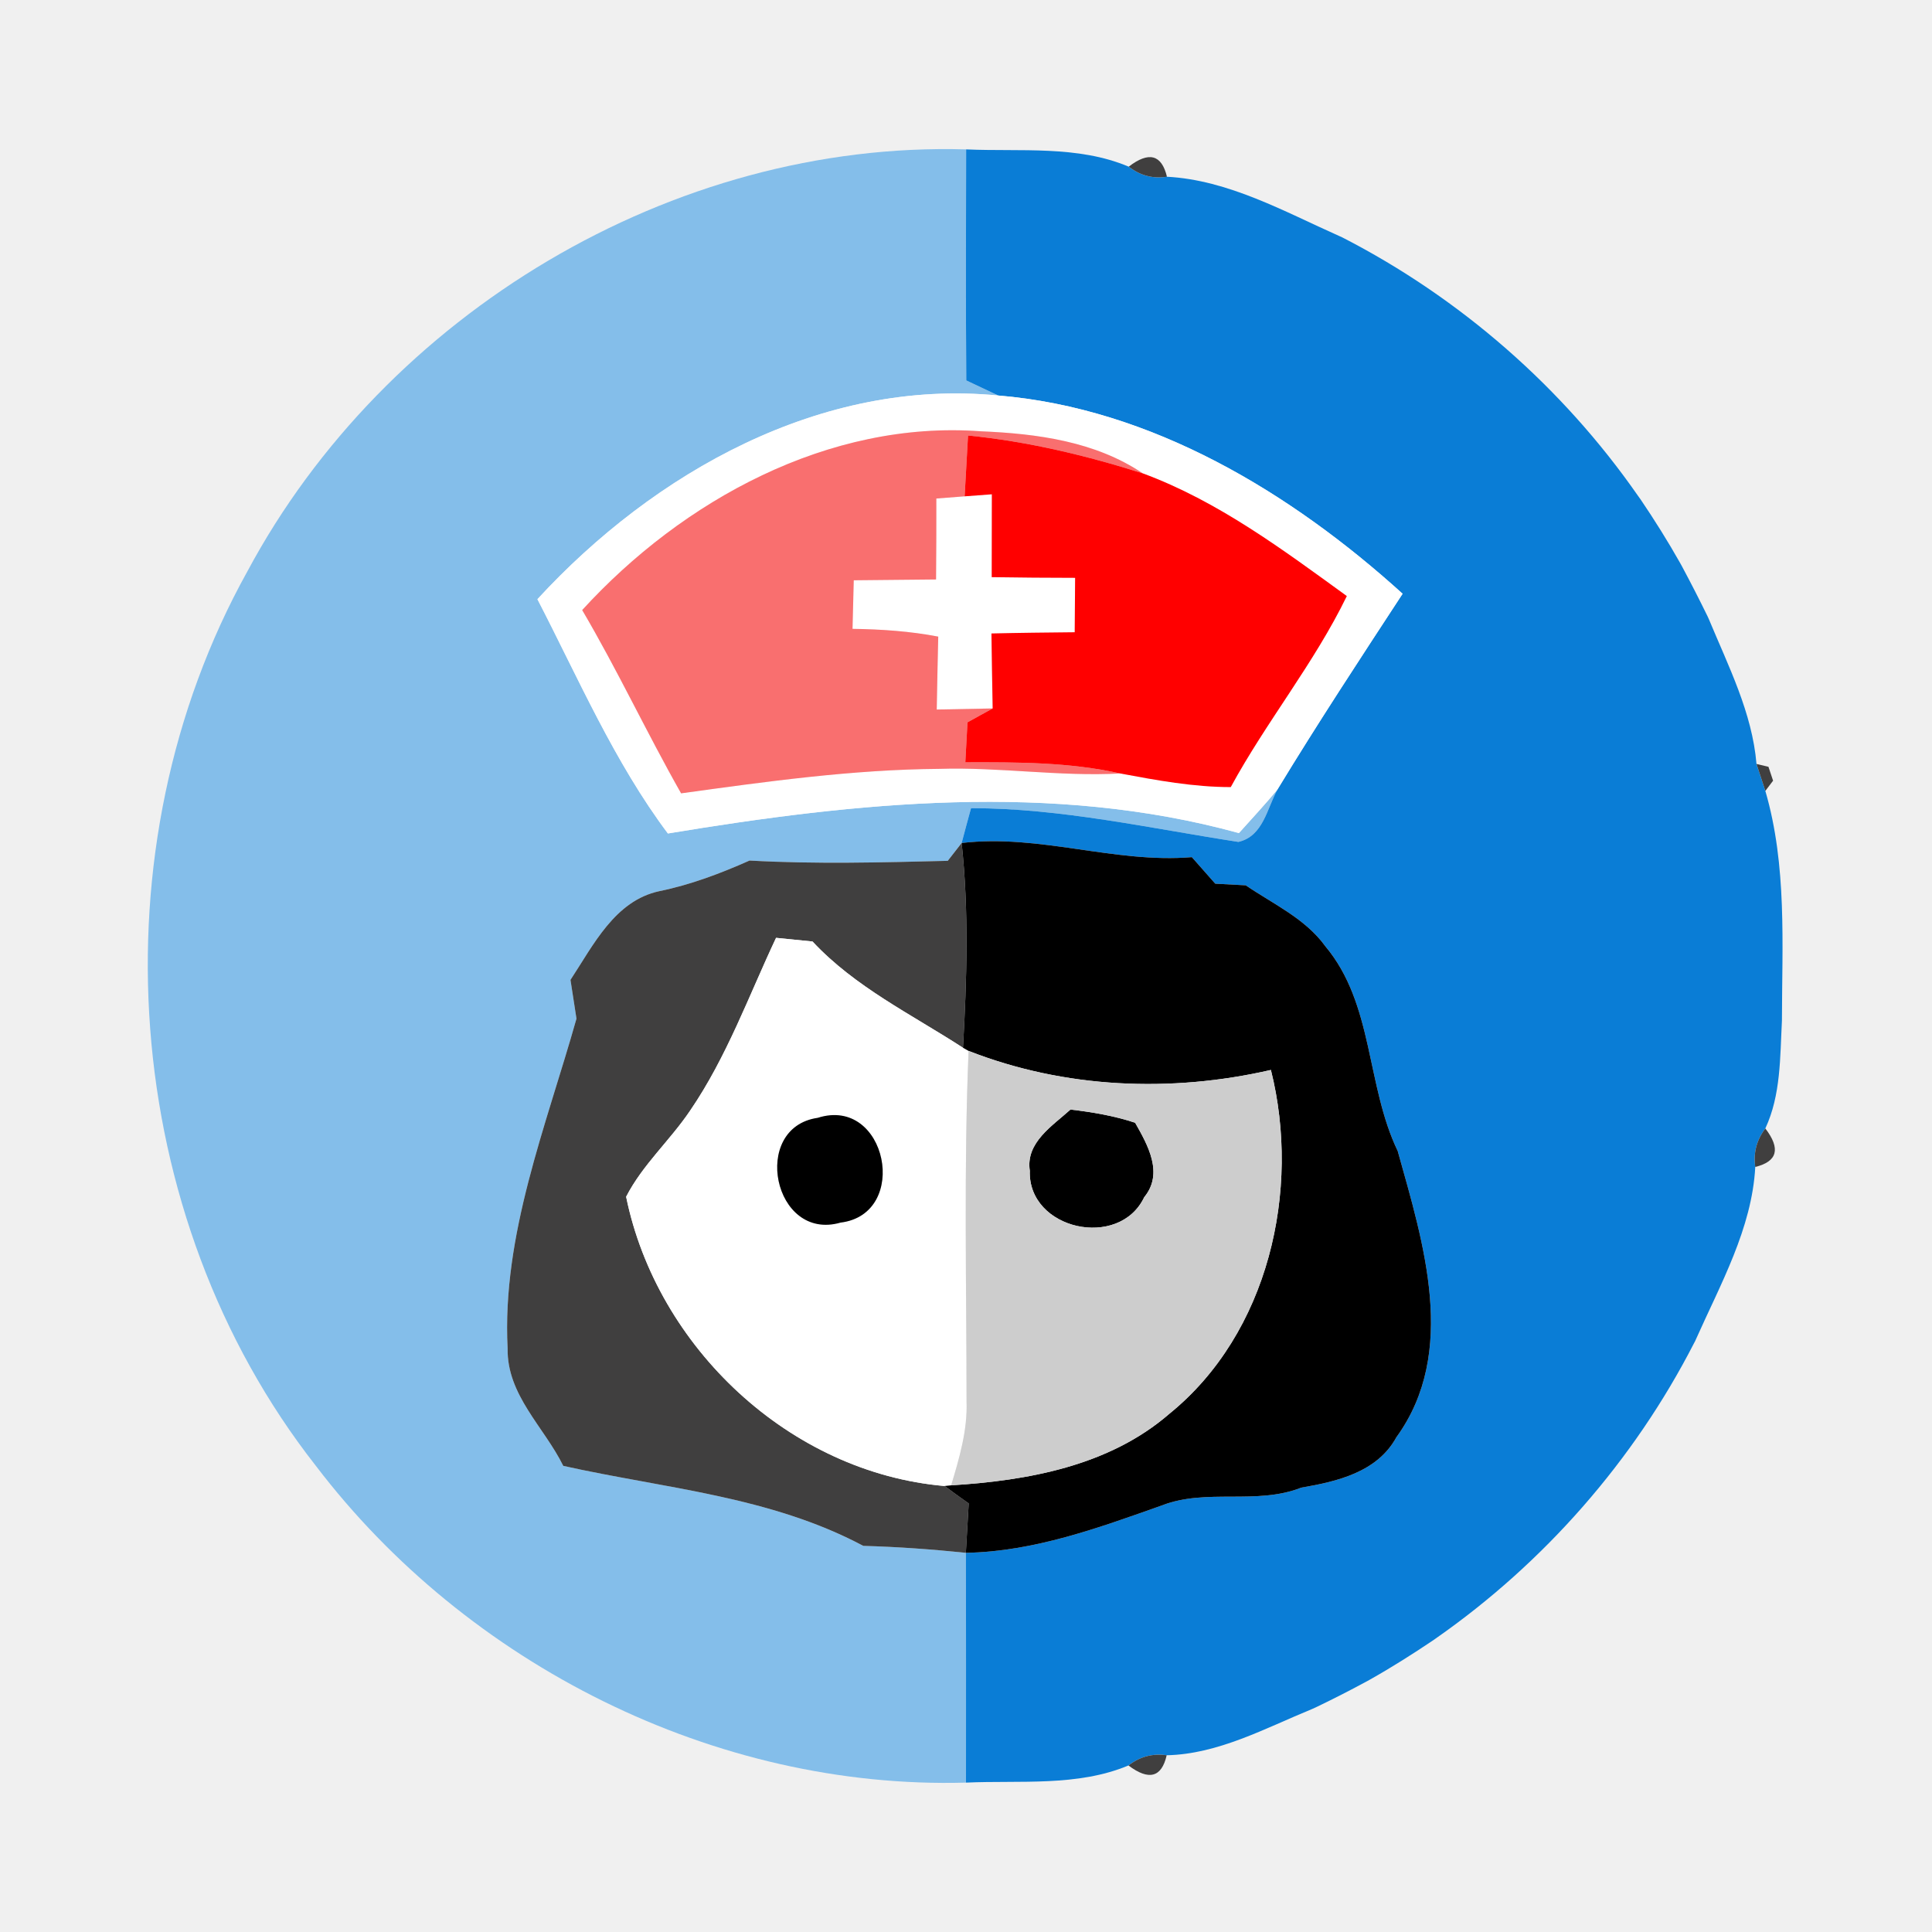
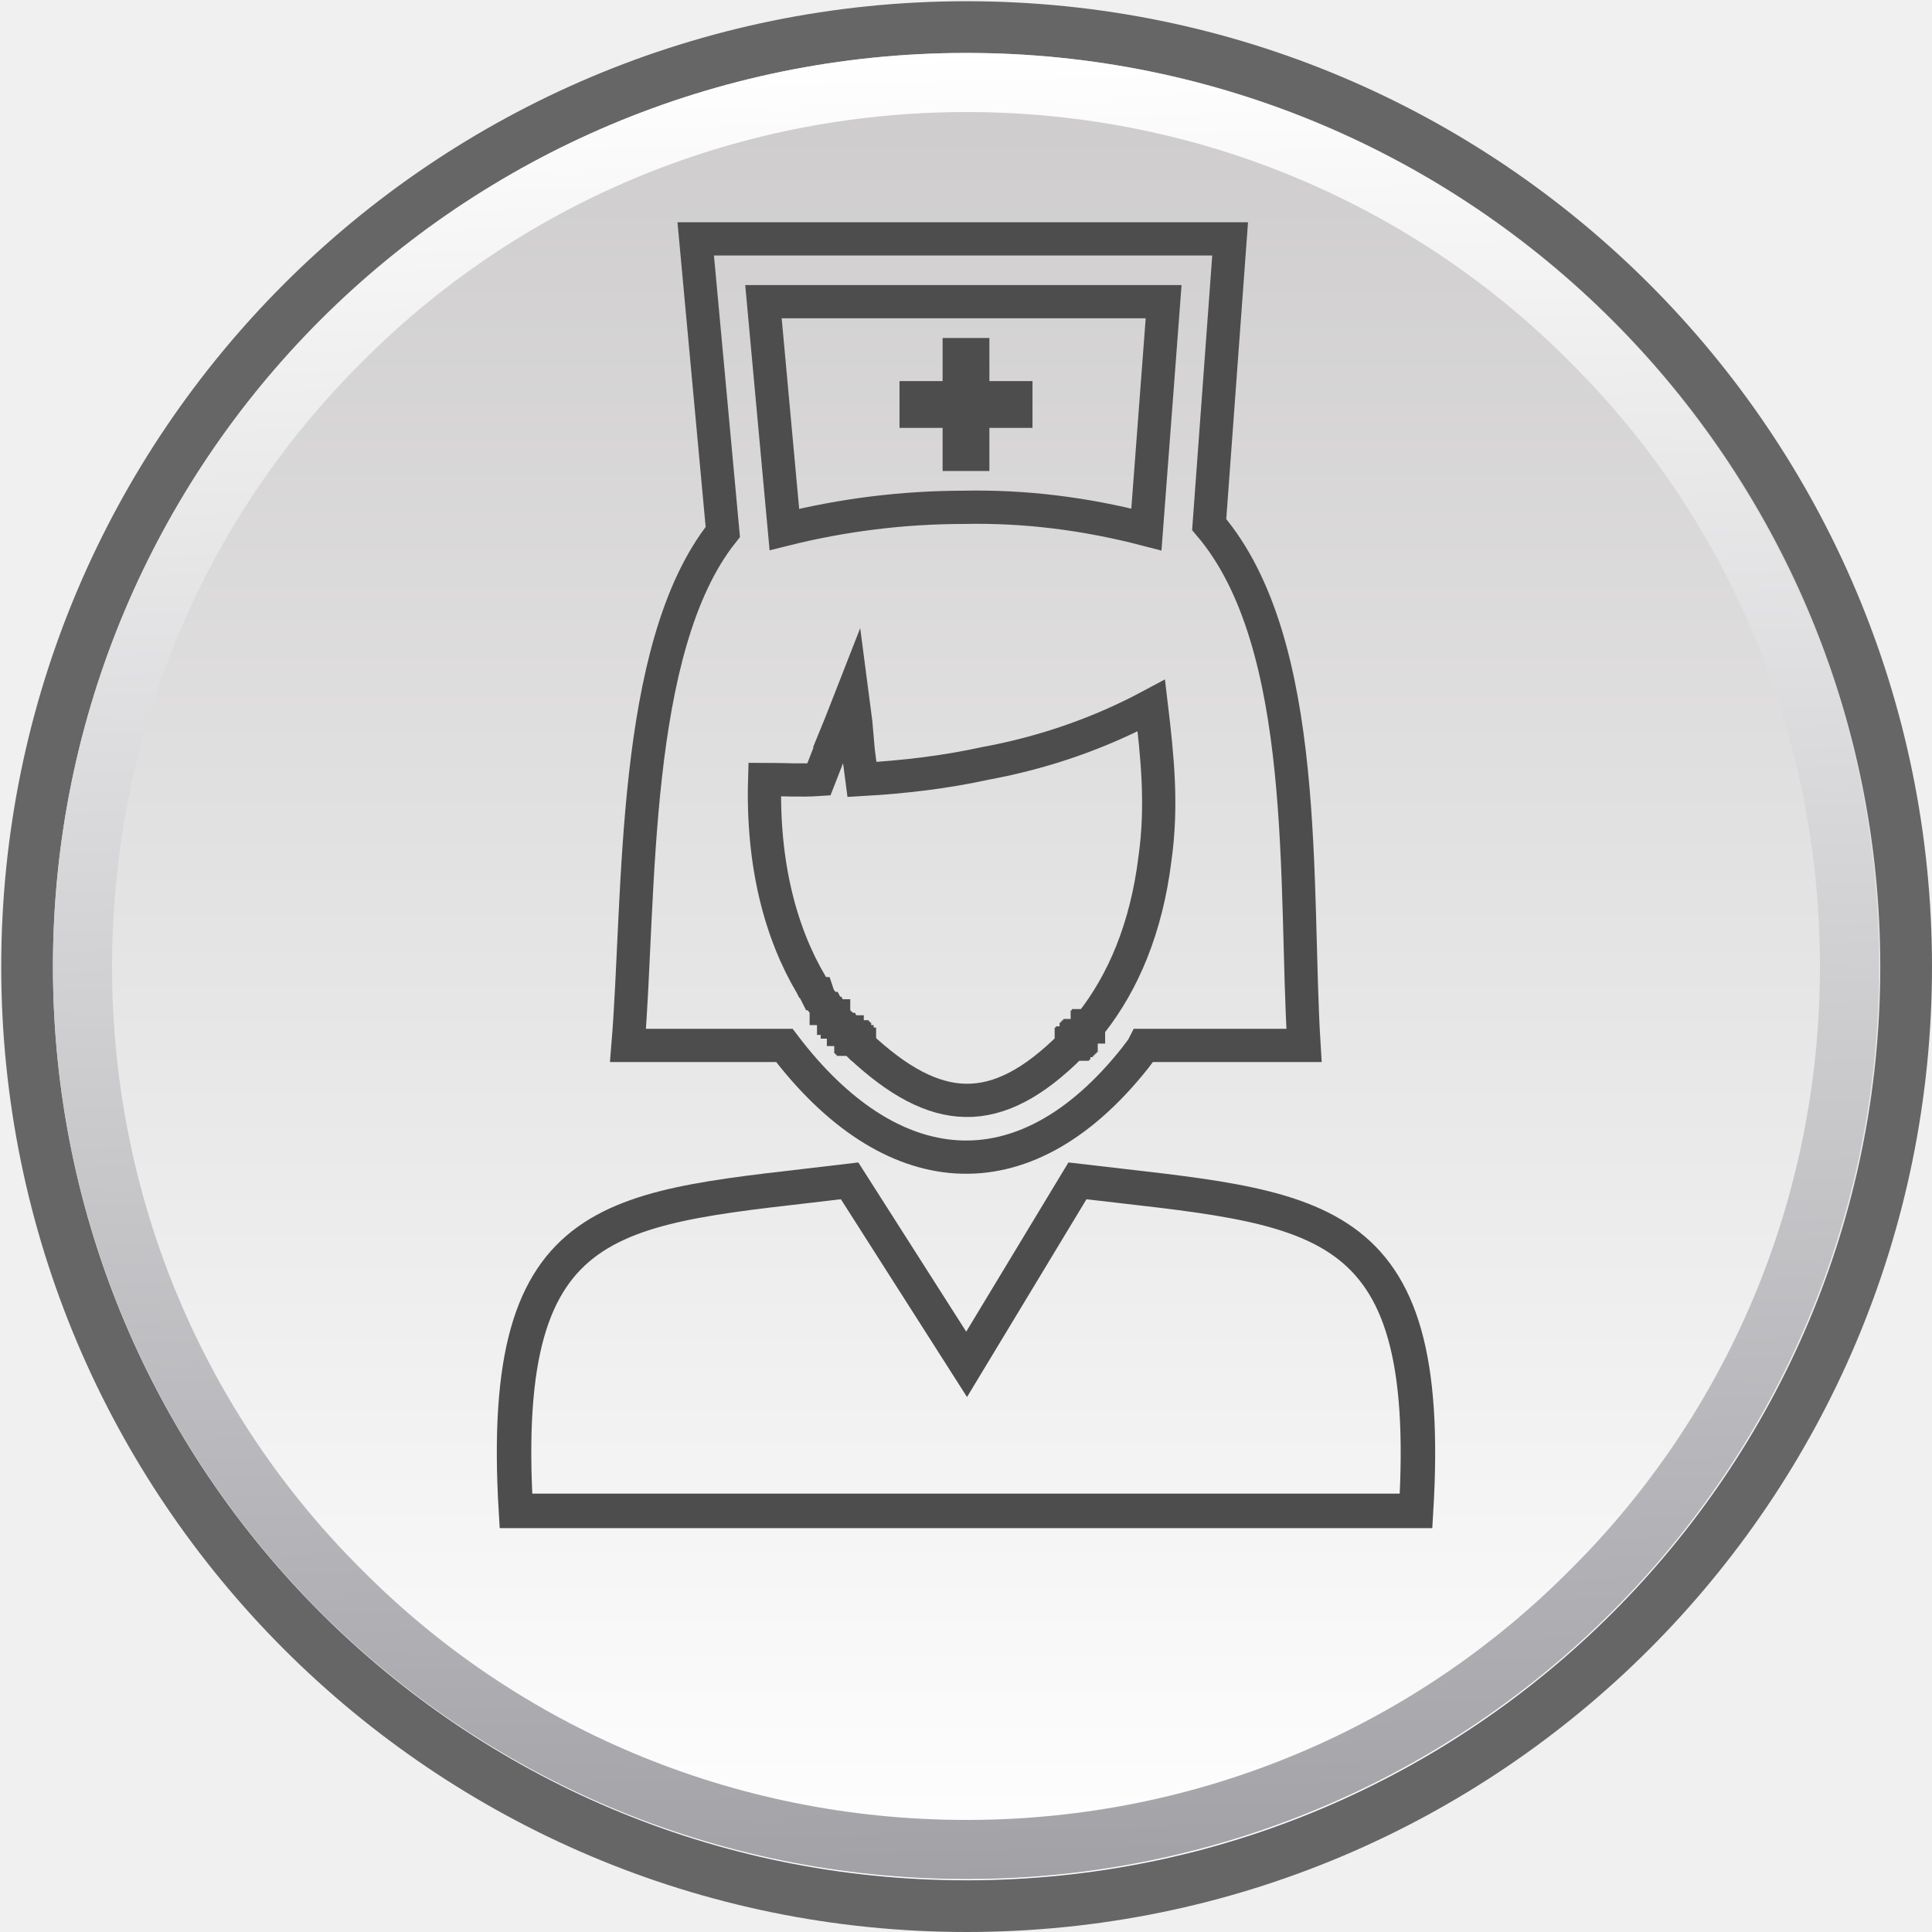
- <svg xmlns="http://www.w3.org/2000/svg" width="142pt" height="142pt" viewBox="0 0 142 142" version="1.1">
-   <g id="#84beeaff">
-     <path fill="#84beea" opacity="1.00" d=" M 18.18 42.00 C 28.32 23.06 49.43 10.35 71.01 10.98 C 71.00 16.64 70.98 22.30 71.02 27.96 C 71.61 28.24 72.78 28.79 73.37 29.07 C 60.35 27.79 48.08 34.72 39.50 44.04 C 42.51 49.86 45.16 56.02 49.09 61.26 C 62.91 58.97 77.34 57.45 91.06 61.23 C 92.01 60.17 92.98 59.13 93.89 58.03 C 93.12 59.42 92.85 61.46 91.02 61.88 C 84.51 60.88 78.00 59.40 71.37 59.40 C 71.19 60.04 70.85 61.32 70.68 61.96 C 70.43 62.29 69.91 62.94 69.66 63.27 C 64.80 63.39 59.94 63.52 55.09 63.25 C 52.95 64.20 50.76 65.03 48.46 65.50 C 45.19 66.20 43.61 69.47 41.93 72.02 C 42.04 72.73 42.26 74.16 42.37 74.87 C 40.14 82.78 36.88 90.77 37.31 99.11 C 37.25 102.53 39.99 104.88 41.40 107.74 C 48.84 109.40 56.60 109.97 63.45 113.62 C 65.97 113.69 68.48 113.87 70.99 114.13 C 71.01 119.76 71.00 125.39 71.00 131.02 C 52.56 131.54 34.33 122.34 23.21 107.73 C 8.79 89.34 6.85 62.38 18.18 42.00 Z" />
-   </g>
-   <g id="#0a7dd6ff">
-     <path fill="#0a7dd6" opacity="1.00" d=" M 71.01 10.98 C 74.98 11.16 79.20 10.66 82.96 12.25 C 83.80 12.90 84.73 13.15 85.77 12.99 C 90.28 13.23 94.40 15.55 98.46 17.36 C 98.51 17.38 98.61 17.43 98.66 17.45 C 107.31 21.89 114.84 28.46 120.39 36.44 C 120.44 36.50 120.52 36.62 120.57 36.69 C 121.61 38.22 122.59 39.79 123.50 41.40 C 123.53 41.45 123.58 41.55 123.61 41.60 C 124.27 42.83 124.90 44.06 125.51 45.31 C 125.53 45.36 125.58 45.46 125.60 45.51 C 127.03 48.95 128.79 52.40 129.10 56.15 C 129.26 56.65 129.59 57.63 129.75 58.13 C 131.35 63.61 130.98 69.39 130.97 75.03 C 130.83 77.68 130.90 80.48 129.75 82.94 C 129.11 83.79 128.86 84.73 129.01 85.77 C 128.77 90.29 126.44 94.41 124.63 98.48 C 124.61 98.54 124.55 98.65 124.52 98.70 C 120.09 107.35 113.49 114.87 105.52 120.43 C 105.48 120.46 105.39 120.52 105.35 120.55 C 103.82 121.58 102.27 122.56 100.67 123.46 C 100.63 123.49 100.53 123.54 100.49 123.56 C 99.27 124.22 98.04 124.85 96.79 125.45 C 96.70 125.49 96.53 125.57 96.44 125.61 C 93.00 127.02 89.53 128.93 85.75 129.01 C 84.71 128.86 83.78 129.11 82.94 129.76 C 79.19 131.33 74.98 130.84 71.00 131.02 C 71.00 125.39 71.01 119.76 70.99 114.13 C 75.99 114.04 80.73 112.30 85.39 110.65 C 88.67 109.37 92.35 110.64 95.64 109.34 C 98.28 108.89 101.23 108.20 102.63 105.64 C 107.18 99.37 104.61 91.33 102.73 84.60 C 100.40 79.76 100.97 73.79 97.41 69.55 C 95.94 67.51 93.58 66.45 91.56 65.07 C 91.00 65.04 89.88 64.98 89.32 64.95 C 88.89 64.46 88.03 63.48 87.60 63.00 C 81.89 63.47 76.41 61.28 70.68 61.96 C 70.85 61.32 71.19 60.04 71.37 59.40 C 78.00 59.40 84.51 60.88 91.02 61.88 C 92.85 61.46 93.12 59.42 93.89 58.03 C 96.84 53.17 99.97 48.41 103.09 43.64 C 94.88 36.20 84.63 30.00 73.37 29.07 C 72.78 28.79 71.61 28.24 71.02 27.96 C 70.98 22.30 71.00 16.64 71.01 10.98 Z" />
-   </g>
-   <g id="#403f3fff">
-     <path fill="#403f3f" opacity="1.00" d=" M 82.96 12.25 C 84.44 11.11 85.38 11.36 85.77 12.99 C 84.73 13.15 83.80 12.90 82.96 12.25 Z" />
-     <path fill="#403f3f" opacity="1.00" d=" M 98.46 17.36 C 98.51 17.38 98.61 17.43 98.66 17.45 C 98.61 17.43 98.51 17.38 98.46 17.36 Z" />
-     <path fill="#403f3f" opacity="1.00" d=" M 120.39 36.44 C 120.44 36.50 120.52 36.62 120.57 36.69 C 120.52 36.62 120.44 36.50 120.39 36.44 Z" />
-     <path fill="#403f3f" opacity="1.00" d=" M 123.50 41.40 C 123.53 41.45 123.58 41.55 123.61 41.60 C 123.58 41.55 123.53 41.45 123.50 41.40 Z" />
-     <path fill="#403f3f" opacity="1.00" d=" M 125.51 45.31 C 125.53 45.36 125.58 45.46 125.60 45.51 C 125.58 45.46 125.53 45.36 125.51 45.31 Z" />
-     <path fill="#403f3f" opacity="1.00" d=" M 129.10 56.15 L 129.98 56.36 L 130.32 57.38 L 129.75 58.13 C 129.59 57.63 129.26 56.65 129.10 56.15 Z" />
-     <path fill="#403f3f" opacity="1.00" d=" M 69.66 63.27 C 69.91 62.94 70.43 62.29 70.68 61.96 C 71.22 66.96 71.06 72.00 70.78 77.01 C 66.99 74.55 62.84 72.55 59.72 69.20 C 59.05 69.13 57.71 69.00 57.04 68.93 C 55.03 73.20 53.41 77.70 50.73 81.62 C 49.26 83.81 47.23 85.60 46.02 87.96 C 48.28 99.02 58.05 108.24 69.43 109.22 C 70.01 109.65 70.60 110.08 71.20 110.50 C 71.15 111.41 71.04 113.22 70.99 114.13 C 68.48 113.87 65.97 113.69 63.45 113.62 C 56.60 109.97 48.84 109.40 41.40 107.74 C 39.99 104.88 37.25 102.53 37.31 99.11 C 36.88 90.77 40.14 82.78 42.37 74.87 C 42.26 74.16 42.04 72.73 41.93 72.02 C 43.61 69.47 45.19 66.20 48.46 65.50 C 50.76 65.03 52.95 64.20 55.09 63.25 C 59.94 63.52 64.80 63.39 69.66 63.27 Z" />
-     <path fill="#403f3f" opacity="1.00" d=" M 129.01 85.77 C 128.86 84.73 129.11 83.79 129.75 82.94 C 130.89 84.43 130.64 85.37 129.01 85.77 Z" />
-     <path fill="#403f3f" opacity="1.00" d=" M 124.52 98.70 C 124.55 98.65 124.61 98.54 124.63 98.48 C 124.61 98.54 124.55 98.65 124.52 98.70 Z" />
-     <path fill="#403f3f" opacity="1.00" d=" M 105.35 120.55 C 105.39 120.52 105.48 120.46 105.52 120.43 C 105.48 120.46 105.39 120.52 105.35 120.55 Z" />
-     <path fill="#403f3f" opacity="1.00" d=" M 100.49 123.56 C 100.53 123.54 100.63 123.49 100.67 123.46 C 100.63 123.49 100.53 123.54 100.49 123.56 Z" />
-     <path fill="#403f3f" opacity="1.00" d=" M 96.44 125.61 C 96.53 125.57 96.70 125.49 96.79 125.45 C 96.70 125.49 96.53 125.57 96.44 125.61 Z" />
-     <path fill="#403f3f" opacity="1.00" d=" M 82.94 129.76 C 83.78 129.11 84.71 128.86 85.75 129.01 C 85.38 130.64 84.44 130.89 82.94 129.76 Z" />
-   </g>
-   <g id="#ffffffff">
-     <path fill="#ffffff" opacity="1.00" d=" M 39.50 44.04 C 48.08 34.72 60.35 27.79 73.37 29.07 C 84.63 30.00 94.88 36.20 103.09 43.64 C 99.97 48.41 96.84 53.17 93.89 58.03 C 92.98 59.13 92.01 60.17 91.06 61.23 C 77.34 57.45 62.91 58.97 49.09 61.26 C 45.16 56.02 42.51 49.86 39.50 44.04 M 42.79 44.84 C 45.38 49.24 47.54 53.87 50.06 58.31 C 56.35 57.44 62.66 56.56 69.03 56.51 C 73.47 56.37 77.90 57.09 82.34 56.85 C 85.02 57.35 87.72 57.85 90.46 57.85 C 93.08 53.03 96.59 48.75 98.99 43.81 C 94.26 40.38 89.51 36.83 83.99 34.79 C 80.50 32.44 76.21 31.87 72.10 31.70 C 60.92 30.87 50.16 36.77 42.79 44.84 Z" />
-     <path fill="#ffffff" opacity="1.00" d=" M 68.82 36.64 C 69.34 36.60 70.38 36.52 70.90 36.48 C 71.40 36.44 72.40 36.37 72.90 36.33 C 72.90 38.36 72.89 40.39 72.89 42.42 C 74.93 42.45 76.98 42.47 79.02 42.47 C 79.01 43.80 79.00 45.14 78.99 46.47 C 76.95 46.49 74.91 46.51 72.87 46.56 C 72.90 48.40 72.92 50.23 72.96 52.07 C 71.59 52.10 70.22 52.12 68.85 52.15 C 68.88 50.36 68.92 48.57 68.96 46.79 C 66.88 46.39 64.77 46.25 62.66 46.22 C 62.68 45.33 62.73 43.54 62.75 42.65 C 64.77 42.63 66.78 42.61 68.80 42.59 C 68.82 40.61 68.82 38.63 68.82 36.64 Z" />
-     <path fill="#ffffff" opacity="1.00" d=" M 57.04 68.93 C 57.71 69.00 59.05 69.13 59.72 69.20 C 62.84 72.55 66.99 74.55 70.78 77.01 L 71.19 77.24 C 70.83 85.83 71.04 94.42 71.04 103.00 C 71.12 105.12 70.51 107.16 69.91 109.17 L 69.43 109.22 C 58.05 108.24 48.28 99.02 46.02 87.96 C 47.23 85.60 49.26 83.81 50.73 81.62 C 53.41 77.70 55.03 73.20 57.04 68.93 M 60.10 82.16 C 55.14 82.87 56.84 91.28 61.78 89.86 C 66.92 89.23 65.19 80.53 60.10 82.16 Z" />
-   </g>
-   <g id="#f96f6fff">
-     <path fill="#f96f6f" opacity="1.00" d=" M 42.79 44.84 C 50.16 36.77 60.92 30.87 72.10 31.70 C 76.21 31.87 80.50 32.44 83.99 34.79 C 79.81 33.47 75.52 32.44 71.15 32.01 C 71.07 33.50 70.98 34.99 70.90 36.48 C 70.38 36.52 69.34 36.60 68.82 36.64 C 68.82 38.63 68.82 40.61 68.80 42.59 C 66.78 42.61 64.77 42.63 62.75 42.65 C 62.73 43.54 62.68 45.33 62.66 46.22 C 64.77 46.25 66.88 46.39 68.96 46.79 C 68.92 48.57 68.88 50.36 68.85 52.15 C 70.22 52.12 71.59 52.10 72.96 52.07 C 72.50 52.33 71.57 52.84 71.11 53.09 C 71.07 53.83 70.99 55.30 70.95 56.03 C 74.76 56.02 78.60 56.01 82.34 56.85 C 77.90 57.09 73.47 56.37 69.03 56.51 C 62.66 56.56 56.35 57.44 50.06 58.31 C 47.54 53.87 45.38 49.24 42.79 44.84 Z" />
-   </g>
-   <g id="#ff0000ff">
-     <path fill="#ff0000" opacity="1.00" d=" M 71.15 32.01 C 75.52 32.44 79.81 33.47 83.99 34.79 C 89.51 36.83 94.26 40.38 98.99 43.81 C 96.59 48.75 93.08 53.03 90.46 57.85 C 87.72 57.85 85.02 57.35 82.34 56.85 C 78.60 56.01 74.76 56.02 70.95 56.03 C 70.99 55.30 71.07 53.83 71.11 53.09 C 71.57 52.84 72.50 52.33 72.96 52.07 C 72.92 50.23 72.90 48.40 72.87 46.56 C 74.91 46.51 76.95 46.49 78.99 46.47 C 79.00 45.14 79.01 43.80 79.02 42.47 C 76.98 42.47 74.93 42.45 72.89 42.42 C 72.89 40.39 72.90 38.36 72.90 36.33 C 72.40 36.37 71.40 36.44 70.90 36.48 C 70.98 34.99 71.07 33.50 71.15 32.01 Z" />
-   </g>
-   <g id="#000000ff">
-     <path fill="#000000" opacity="1.00" d=" M 70.68 61.96 C 76.41 61.28 81.89 63.47 87.60 63.00 C 88.03 63.48 88.89 64.46 89.32 64.95 C 89.88 64.98 91.00 65.04 91.56 65.07 C 93.58 66.45 95.94 67.51 97.41 69.55 C 100.97 73.79 100.40 79.76 102.73 84.60 C 104.61 91.33 107.18 99.37 102.63 105.64 C 101.23 108.20 98.28 108.89 95.64 109.34 C 92.35 110.64 88.67 109.37 85.39 110.65 C 80.73 112.30 75.99 114.04 70.99 114.13 C 71.04 113.22 71.15 111.41 71.20 110.50 C 70.60 110.08 70.01 109.65 69.43 109.22 L 69.91 109.17 C 75.57 108.82 81.54 107.74 85.96 103.90 C 93.23 98.00 95.63 87.48 93.41 78.64 C 86.05 80.33 78.24 80.00 71.19 77.24 L 70.78 77.01 C 71.06 72.00 71.22 66.96 70.68 61.96 Z" />
-     <path fill="#000000" opacity="1.00" d=" M 60.10 82.16 C 65.19 80.53 66.92 89.23 61.78 89.86 C 56.84 91.28 55.14 82.87 60.10 82.16 Z" />
-     <path fill="#000000" opacity="1.00" d=" M 75.69 86.05 C 75.37 83.97 77.37 82.74 78.68 81.55 C 80.29 81.74 81.89 82.01 83.43 82.52 C 84.37 84.17 85.54 86.24 84.10 87.99 C 82.26 91.87 75.54 90.39 75.69 86.05 Z" />
-   </g>
-   <g id="#cdcdcdff">
-     <path fill="#cdcdcd" opacity="1.00" d=" M 71.19 77.24 C 78.24 80.00 86.05 80.33 93.41 78.64 C 95.63 87.48 93.23 98.00 85.96 103.90 C 81.54 107.74 75.57 108.82 69.91 109.17 C 70.51 107.16 71.12 105.12 71.04 103.00 C 71.04 94.42 70.83 85.83 71.19 77.24 M 75.69 86.05 C 75.54 90.39 82.26 91.87 84.10 87.99 C 85.54 86.24 84.37 84.17 83.43 82.52 C 81.89 82.01 80.29 81.74 78.68 81.55 C 77.37 82.74 75.37 83.97 75.69 86.05 Z" />
+ <svg xmlns="http://www.w3.org/2000/svg" xml:space="preserve" width="336px" height="336px" version="1.1" style="shape-rendering:geometricPrecision; text-rendering:geometricPrecision; image-rendering:optimizeQuality; fill-rule:evenodd; clip-rule:evenodd" viewBox="0 0 15.69 15.69">
+   <defs>
+     <style type="text/css">
+    
+     .str2 {stroke:#4D4D4D;stroke-width:0.28;stroke-miterlimit:10}
+     .str3 {stroke:#4D4D4D;stroke-width:0.27;stroke-miterlimit:10}
+     .str1 {stroke:#4D4D4D;stroke-width:0.01;stroke-miterlimit:2.613}
+     .str0 {stroke:#666666;stroke-width:0.42;stroke-miterlimit:2.613}
+     .fil1 {fill:none}
+     .fil4 {fill:none;fill-rule:nonzero}
+     .fil3 {fill:#4D4D4D;fill-rule:nonzero}
+     .fil0 {fill:url(#id0)}
+     .fil2 {fill:url(#id1);fill-rule:nonzero}
+    
+   </style>
+     <linearGradient id="id0" gradientUnits="userSpaceOnUse" x1="7.85" y1="0.15" x2="7.85" y2="15.31">
+       <stop offset="0" style="stop-opacity:1; stop-color:#CCCACB" />
+       <stop offset="1" style="stop-opacity:1; stop-color:white" />
+     </linearGradient>
+     <linearGradient id="id1" gradientUnits="userSpaceOnUse" x1="8.05" y1="15.26" x2="7.65" y2="0.43">
+       <stop offset="0" style="stop-opacity:1; stop-color:#A2A1A6" />
+       <stop offset="1" style="stop-opacity:1; stop-color:white" />
+     </linearGradient>
+   </defs>
+   <g id="Layer_x0020_1">
+     <g id="_889001280">
+       <circle class="fil0" cx="7.85" cy="7.73" r="7.58" />
+       <circle class="fil1 str0" cx="7.85" cy="7.85" r="7.63" />
+       <path class="fil2" d="M7.85 0.43c2.04,0 3.9,0.83 5.24,2.17 1.34,1.34 2.17,3.2 2.17,5.25 0,2.04 -0.83,3.9 -2.17,5.24 -1.34,1.34 -3.2,2.17 -5.24,2.17 -2.05,0 -3.91,-0.83 -5.25,-2.17 -1.34,-1.34 -2.17,-3.2 -2.17,-5.24 0,-2.05 0.83,-3.91 2.17,-5.25 1.34,-1.34 3.2,-2.17 5.25,-2.17zm4.9 2.51c-1.25,-1.26 -2.99,-2.03 -4.9,-2.03 -1.92,0 -3.66,0.77 -4.91,2.03 -1.26,1.25 -2.03,2.99 -2.03,4.91 0,1.91 0.77,3.65 2.03,4.9 1.25,1.26 2.99,2.03 4.91,2.03 1.91,0 3.65,-0.77 4.9,-2.03 1.26,-1.25 2.03,-2.99 2.03,-4.9 0,-1.92 -0.77,-3.66 -2.03,-4.91z" />
+       <polygon class="fil3 str1" points="7.66,3.82 8.03,3.82 8.03,3.47 8.38,3.47 8.38,3.1 8.03,3.1 8.03,2.75 7.66,2.75 7.66,3.1 7.31,3.1 7.31,3.47 7.66,3.47 " />
+       <path class="fil4 str2" d="M8.75 9.59l-0.9 1.49 -0.95 -1.49c-1.9,0.23 -2.86,0.17 -2.71,2.68 2.44,0 4.87,0 7.31,0 0.15,-2.49 -0.81,-2.45 -2.75,-2.68z" />
+       <path class="fil4 str3" d="M6.21 6.33c0.15,0 0.29,0.01 0.44,0l0.09 -0.23 0 -0.01 0.09 -0.22 0 0 0.09 -0.23 0.03 0.23 0.02 0.23 0.03 0.23c0.35,-0.02 0.68,-0.06 1,-0.13 0.49,-0.09 0.94,-0.25 1.35,-0.47 0.05,0.42 0.09,0.81 0.03,1.24 -0.07,0.57 -0.26,1.01 -0.52,1.34l-0.01 0.02 -0.01 0 0 0 0 0 0 0.01 -0.01 0 0 0 0 0 0 0.01 0 0 -0.01 0.01 0 0 0 0 0 0 -0.01 0.01 0 0 0 0 0 0 -0.01 0.01 0 0 0 0 -0.01 0.01 0 0 0 0 0 0 -0.01 0.01 0 0 0 0 0 0.01 -0.01 0 0 0 0 0.01 0 0 -0.01 0 0 0 0 0.01 0 0 -0.01 0 0 0 0 0 0 0.01 0 0 -0.01 0 0 0 0 0.01 0 0 0 0 -0.01 0 -0.01 0.01 0 0 0 0.01 -0.01 0 0 0.01 0 0 0 0 0 0 -0.01 0 0 0.01 0 0c-0.61,0.61 -1.1,0.58 -1.72,0l0 0 0 -0.01 -0.01 0 -0.01 -0.01 0 0 0 -0.01 -0.01 0 -0.01 -0.01 0 0 0 -0.01 -0.01 0 0 -0.01 -0.01 0 0 -0.01 -0.01 0 0 -0.01 -0.01 -0.01 -0.01 0 0 0 -0.01 -0.01 0 -0.01 -0.01 0 0 0 -0.01 -0.02 -0.01 0 0 -0.01 -0.01 -0.01 0 0 0 0 -0.01 -0.01 -0.01 -0.01 0 0 0 -0.01 -0.01 -0.01 -0.01 0 0 0 0 -0.01 -0.01 -0.01 -0.01 -0.01 0 0 -0.01 0 0 -0.01 0 -0.01 -0.01 0 -0.01 -0.02 0 0 -0.01 0 -0.01 -0.02 0 0 -0.01 -0.02 0 0 -0.01 0 0 -0.01c-0.01,-0.01 -0.02,-0.02 -0.02,-0.03l-0.01 -0.01c-0.01,-0.01 -0.02,-0.03 -0.03,-0.04l0 0 -0.01 -0.03 0 0 -0.01 0 -0.01 -0.02 0 0 0 0 -0.01 -0.02 -0.01 -0.01 -0.01 -0.02c-0.25,-0.42 -0.4,-0.98 -0.38,-1.67zm3.24 -3.88l-0.14 1.85c-0.5,-0.13 -0.99,-0.19 -1.48,-0.18 -0.49,0 -0.98,0.06 -1.46,0.18l-0.17 -1.85 3.25 0zm-0.23 6.14c0.02,-0.03 0.05,-0.06 0.07,-0.1l1.3 0c-0.08,-1.28 0.06,-3.26 -0.77,-4.23l0.17 -2.32 -4.34 0 0.22 2.38c-0.75,0.94 -0.67,2.96 -0.77,4.17l1.27 0c0.85,1.12 1.93,1.26 2.85,0.1z" />
+     </g>
  </g>
</svg>
